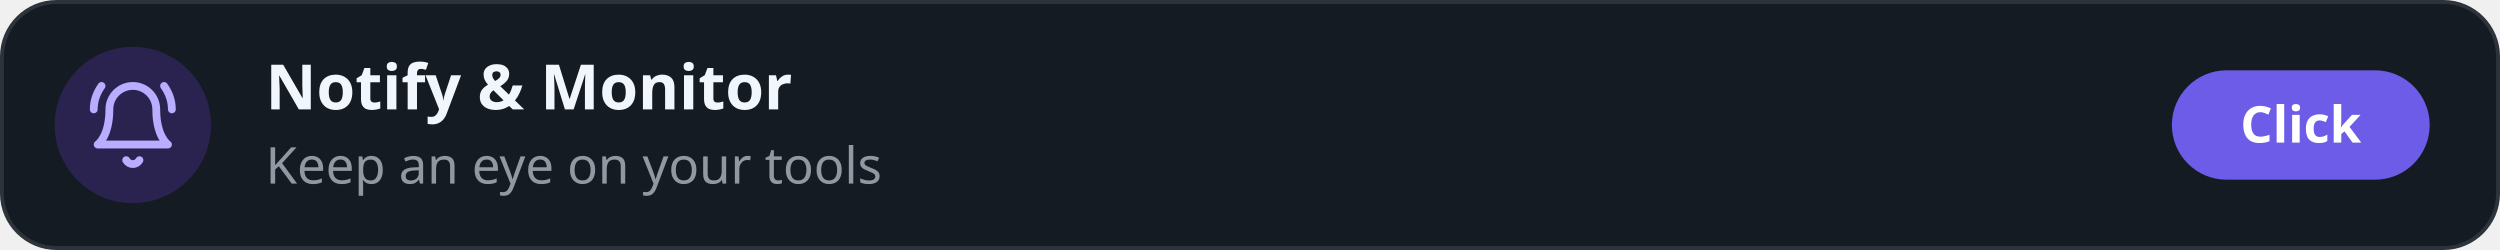
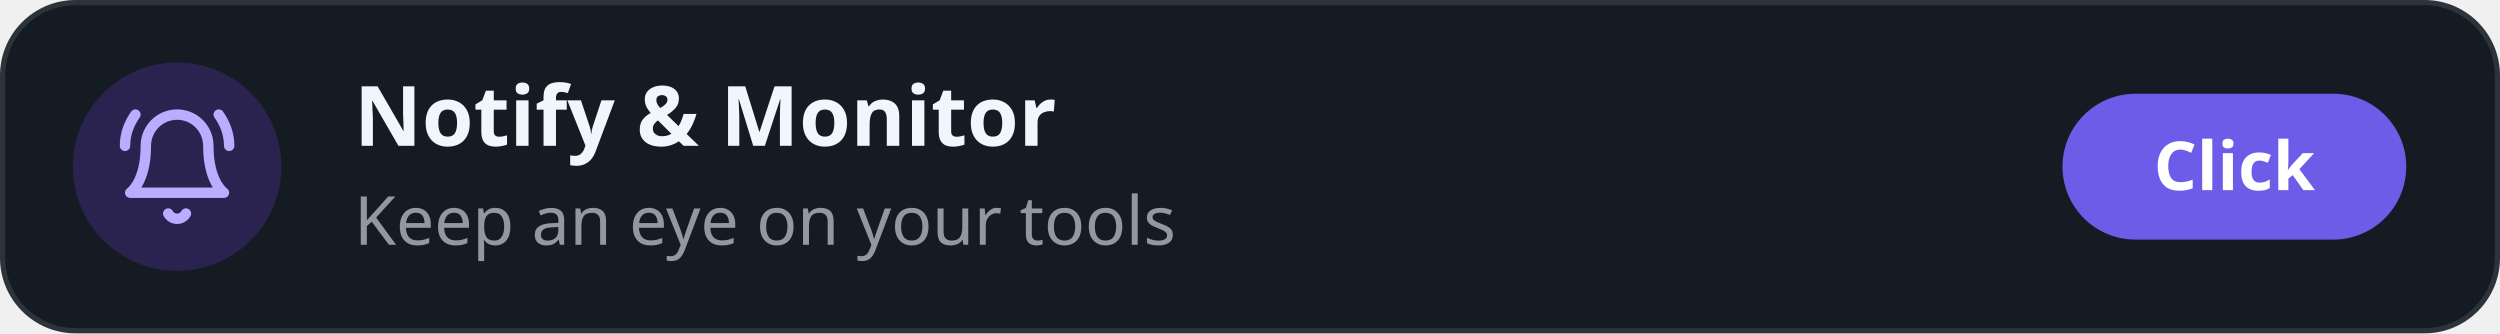
- <svg xmlns="http://www.w3.org/2000/svg" width="640" height="64" viewBox="0 0 640 64">
-   <rect x="0.5" y="0.5" width="639" height="63" rx="14" fill="#151b23" stroke="#2d333b" />
+ <svg xmlns="http://www.w3.org/2000/svg" width="480" height="64" viewBox="0 0 480 64">
+   <rect x="0.5" y="0.5" width="479" height="63" rx="14" fill="#151b23" stroke="#2d333b" />
  <circle cx="34" cy="32.0" r="20" fill="#2a2350" />
  <g transform="translate(22 20.0)" fill="none" stroke="#b8adff" stroke-width="2" stroke-linecap="round" stroke-linejoin="round">
    <path d="M6 8a6 6 0 0 1 12 0c0 7 3 9 3 9H3s3-2 3-9" />
    <path d="M10.3 21a1.94 1.94 0 0 0 3.4 0" />
    <path d="M4 2C2.8 3.7 2 5.7 2 8" />
    <path d="M22 8c0-2.3-.8-4.3-2-6" />
  </g>
  <text x="68" y="28" font-family="-apple-system, BlinkMacSystemFont, 'Segoe UI', 'Noto Sans', Helvetica, Arial, sans-serif" font-size="16" font-weight="600" fill="#f0f6fc">Notify &amp; Monitor</text>
  <text x="68" y="47" font-family="-apple-system, BlinkMacSystemFont, 'Segoe UI', 'Noto Sans', Helvetica, Arial, sans-serif" font-size="13" fill="#9198a1">Keep an eye on your tools</text>
-   <rect x="556" y="18.0" width="66" height="28" rx="14" fill="#6c5ce7" />
-   <text x="589" y="36.5" text-anchor="middle" font-family="-apple-system, BlinkMacSystemFont, 'Segoe UI', 'Noto Sans', Helvetica, Arial, sans-serif" font-size="13" font-weight="600" fill="#ffffff">Click</text>
+   <rect x="396" y="18.0" width="66" height="28" rx="14" fill="#6c5ce7" />
+   <text x="429" y="36.5" text-anchor="middle" font-family="-apple-system, BlinkMacSystemFont, 'Segoe UI', 'Noto Sans', Helvetica, Arial, sans-serif" font-size="13" font-weight="600" fill="#ffffff">Click</text>
</svg>
